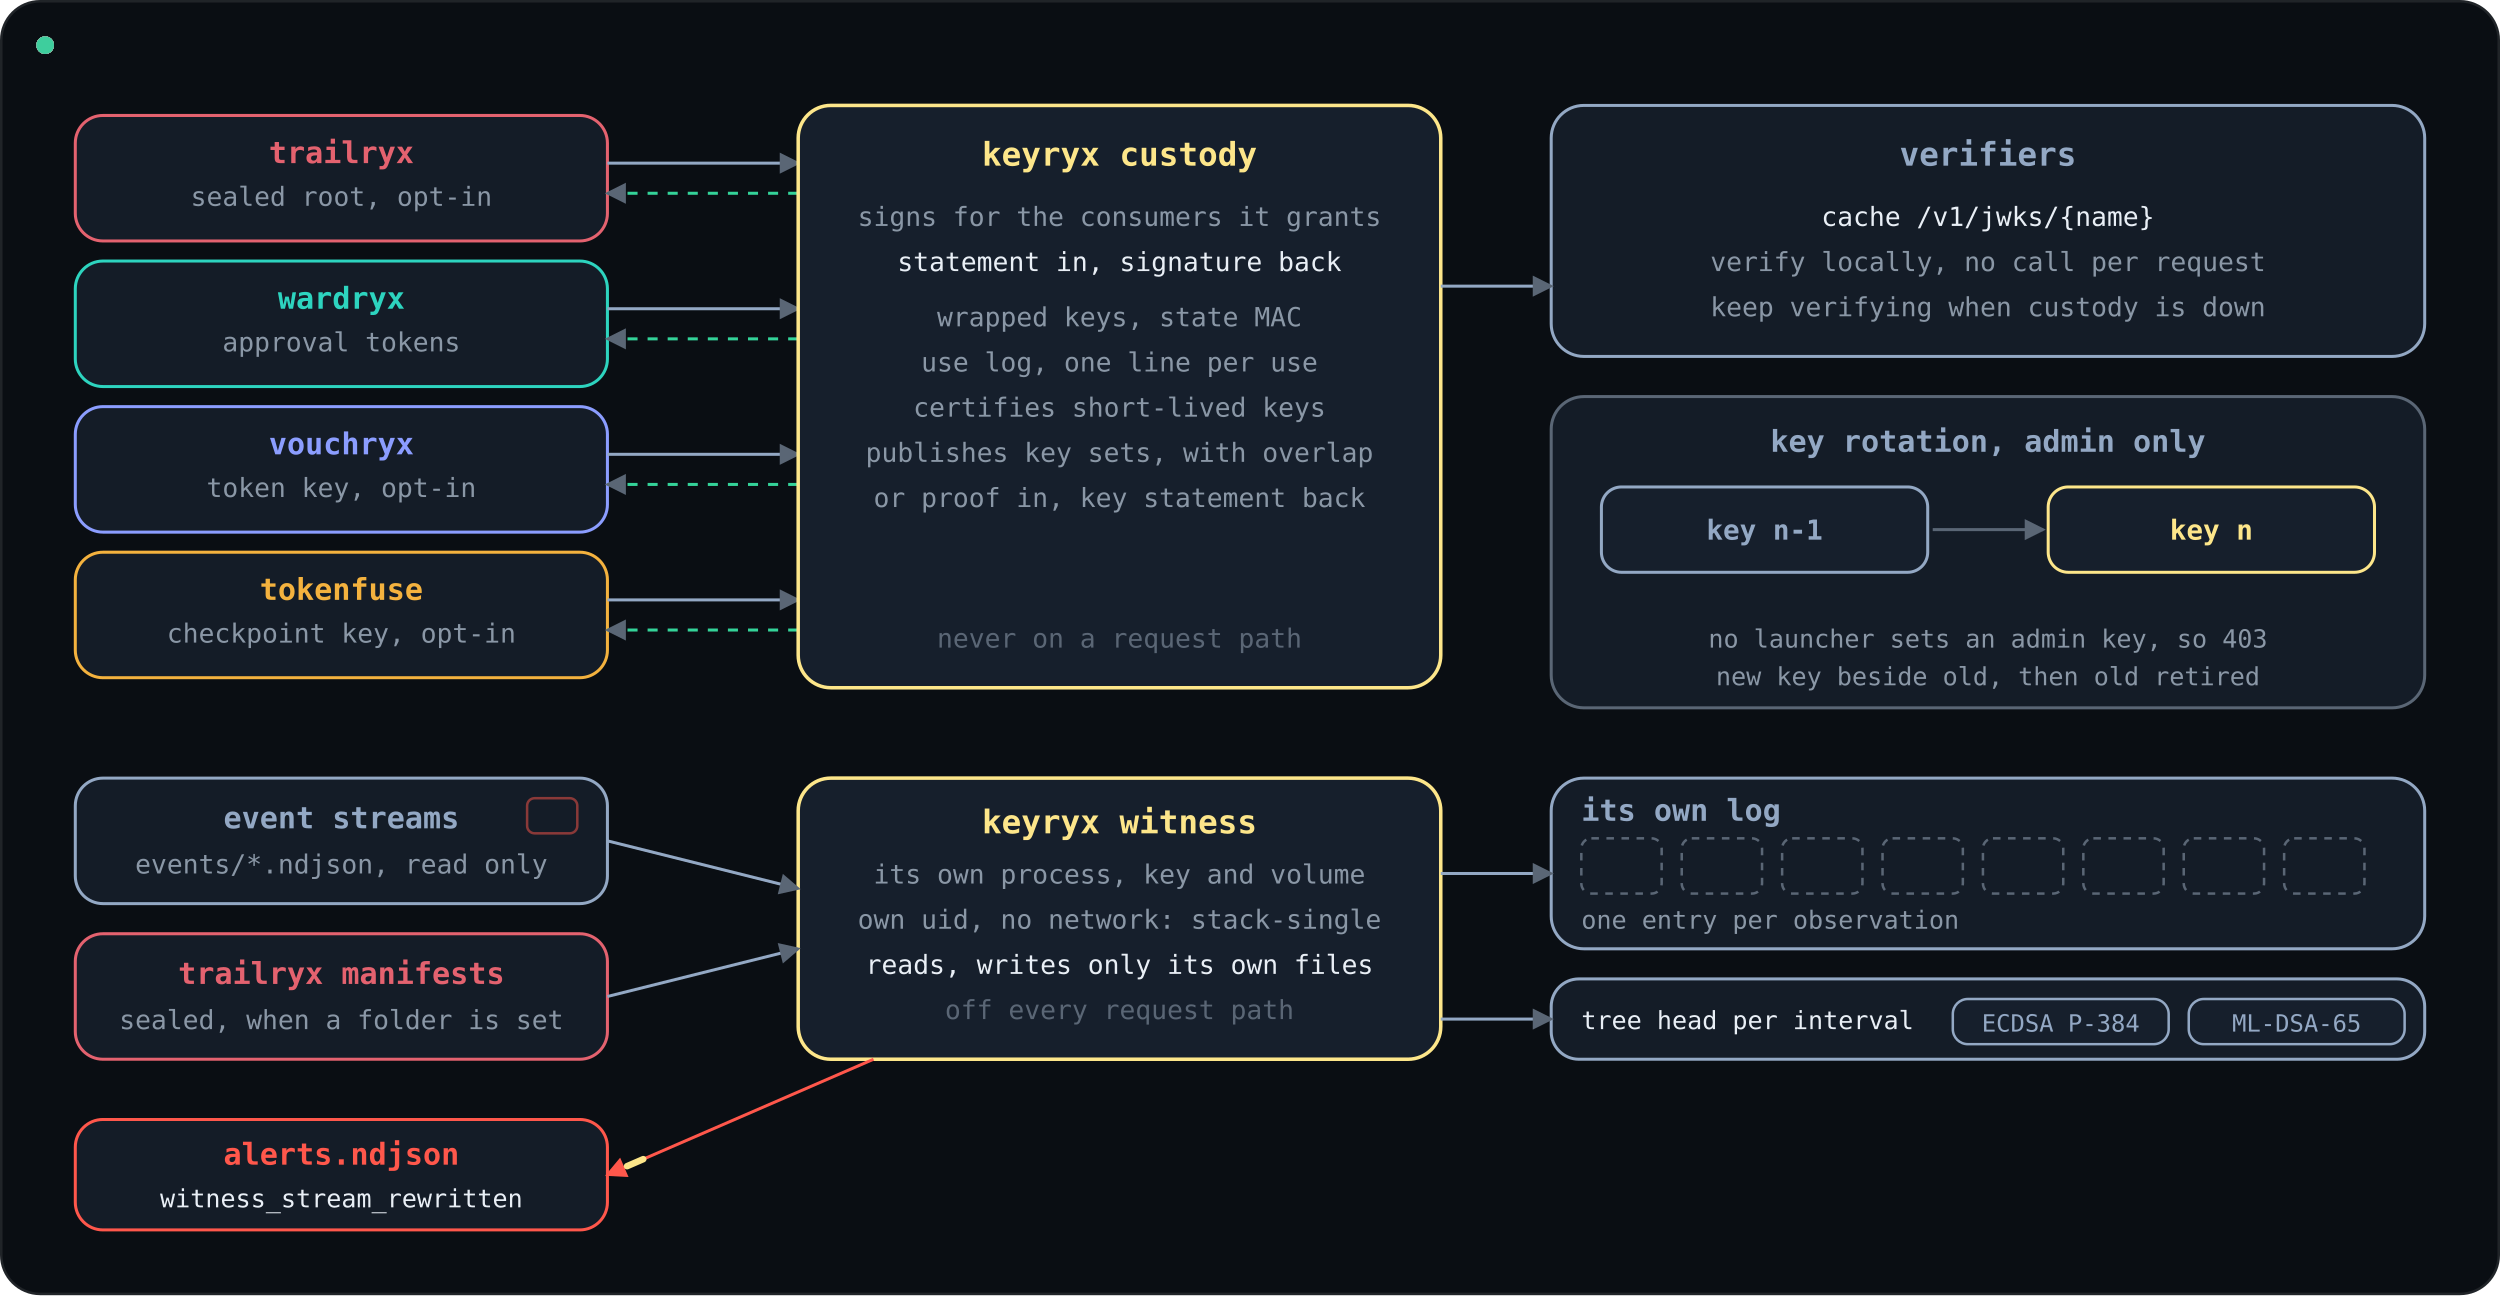
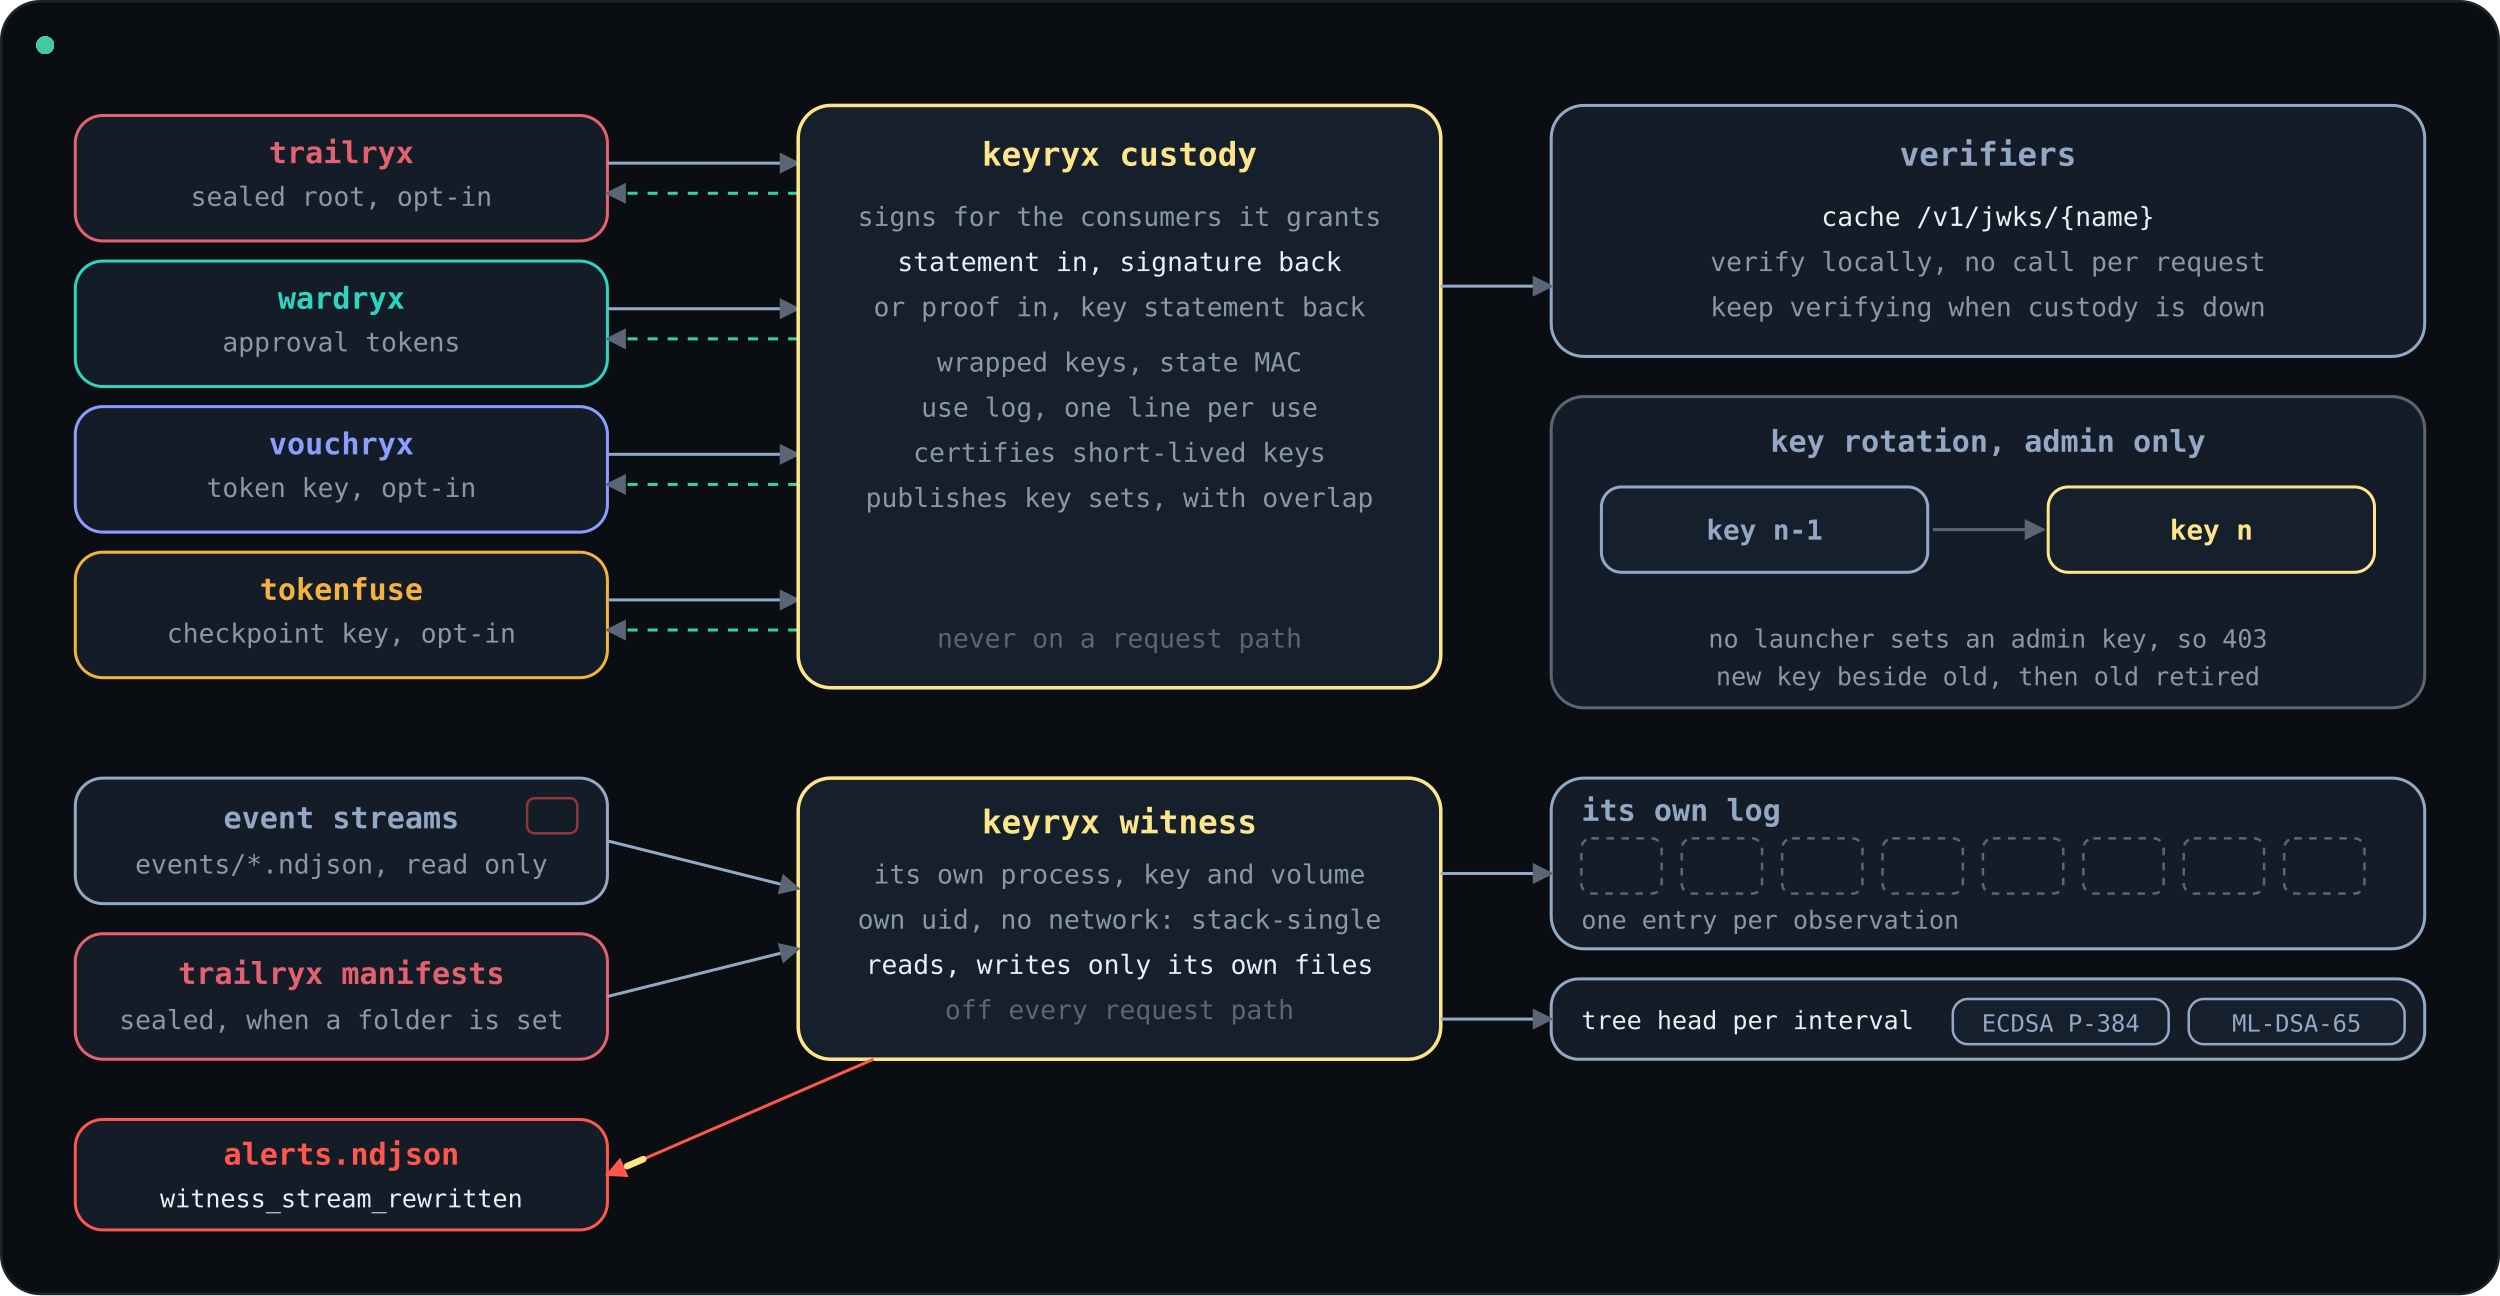
<svg xmlns="http://www.w3.org/2000/svg" viewBox="-18 -18 996 516" width="996" height="516" role="img" aria-label="Keyryx: custody signs for granted consumers and publishes key sets, and a read-only witness signs its tree heads and reports a rewritten stream">
+   <style>@media (prefers-reduced-motion: reduce){.rd-anim{display:none}}</style>
  <rect x="-18" y="-18" width="996" height="516" rx="16" fill="#0A0E13" />
  <rect x="-17.5" y="-17.5" width="995" height="515" rx="15.5" fill="none" stroke="rgba(255,255,255,.09)" />
  <defs>
    <marker id="kx-a" viewBox="0 0 8 8" refX="7" refY="4" markerWidth="7" markerHeight="7" orient="auto">
      <path d="M0 0 L8 4 L0 8 z" fill="#5A6675" />
    </marker>
    <marker id="kx-r" viewBox="0 0 8 8" refX="7" refY="4" markerWidth="7" markerHeight="7" orient="auto">
      <path d="M0 0 L8 4 L0 8 z" fill="#FF574B" />
    </marker>
    <style>
            .kx-t{font-family:ui-monospace,Menlo,monospace}
            @media (prefers-reduced-motion: reduce){
              .kx-anim{display:none}
            }
          </style>
  </defs>
  <g class="kx-t" text-anchor="middle">
    <rect x="12" y="28" width="212" height="50" rx="11" fill="#141C27" stroke="#E4626F" stroke-width="1.2" />
    <text x="118" y="47" fill="#E4626F" font-size="12" font-weight="700">trailryx</text>
    <text x="118" y="64" fill="#8A97A6" font-size="10.5">sealed root, opt-in</text>
    <rect x="12" y="86" width="212" height="50" rx="11" fill="#141C27" stroke="#2DD4BF" stroke-width="1.2" />
    <text x="118" y="105" fill="#2DD4BF" font-size="12" font-weight="700">wardryx</text>
    <text x="118" y="122" fill="#8A97A6" font-size="10.5">approval tokens</text>
    <rect x="12" y="144" width="212" height="50" rx="11" fill="#141C27" stroke="#8B9DFF" stroke-width="1.2" />
    <text x="118" y="163" fill="#8B9DFF" font-size="12" font-weight="700">vouchryx</text>
    <text x="118" y="180" fill="#8A97A6" font-size="10.5">token key, opt-in</text>
    <rect x="12" y="202" width="212" height="50" rx="11" fill="#141C27" stroke="#F4B23E" stroke-width="1.2" />
    <text x="118" y="221" fill="#F4B23E" font-size="12" font-weight="700">tokenfuse</text>
    <text x="118" y="238" fill="#8A97A6" font-size="10.5">checkpoint key, opt-in</text>
    <path d="M224 47 L300 47" stroke="#93A8C4" stroke-width="1.2" fill="none" marker-end="url(#kx-a)" />
    <path d="M300 59 L224 59" stroke="#34D399" stroke-width="1.2" fill="none" stroke-dasharray="4 4" marker-end="url(#kx-a)" />
    <path d="M224 105 L300 105" stroke="#93A8C4" stroke-width="1.2" fill="none" marker-end="url(#kx-a)" />
    <path d="M300 117 L224 117" stroke="#34D399" stroke-width="1.2" fill="none" stroke-dasharray="4 4" marker-end="url(#kx-a)" />
    <path d="M224 163 L300 163" stroke="#93A8C4" stroke-width="1.2" fill="none" marker-end="url(#kx-a)" />
    <path d="M300 175 L224 175" stroke="#34D399" stroke-width="1.2" fill="none" stroke-dasharray="4 4" marker-end="url(#kx-a)" />
    <path d="M224 221 L300 221" stroke="#93A8C4" stroke-width="1.2" fill="none" marker-end="url(#kx-a)" />
    <path d="M300 233 L224 233" stroke="#34D399" stroke-width="1.2" fill="none" stroke-dasharray="4 4" marker-end="url(#kx-a)" />
-     <rect x="300" y="24" width="256" height="232" rx="13" fill="#161F2C" stroke="#FDE68A" stroke-width="1.4">
-       <animate attributeName="stroke-opacity" values="1;.45;1" dur="3.4s" repeatCount="indefinite" />
+     <rect x="300" y="24" width="256" height="232" rx="13" fill="#161F2C" stroke="#FDE68A" stroke-width="1.4" />
+     <rect x="300" y="24" width="256" height="232" rx="13" fill="none" stroke="#0A0E13" stroke-width="1.6" class="rd-anim" opacity="0">
+       <animate attributeName="opacity" values="0;.55;0" dur="3.4s" repeatCount="indefinite" />
    </rect>
    <text x="428" y="48" fill="#FDE68A" font-size="13" font-weight="700">keyryx custody</text>
    <text x="428" y="72" fill="#8A97A6" font-size="10.5">signs for the consumers it grants</text>
    <text x="428" y="90" fill="#E9EFF6" font-size="10.5">statement in, signature back</text>
-     <text x="428" y="112" fill="#8A97A6" font-size="10.5">wrapped keys, state MAC</text>
-     <text x="428" y="130" fill="#8A97A6" font-size="10.5">use log, one line per use</text>
-     <text x="428" y="148" fill="#8A97A6" font-size="10.5">certifies short-lived keys</text>
-     <text x="428" y="166" fill="#8A97A6" font-size="10.5">publishes key sets, with overlap</text>
-     <text x="428" y="184" fill="#8A97A6" font-size="10.5">or proof in, key statement back</text>
+     <text x="428" y="108" fill="#8A97A6" font-size="10.5">or proof in, key statement back</text>
+     <text x="428" y="130" fill="#8A97A6" font-size="10.5">wrapped keys, state MAC</text>
+     <text x="428" y="148" fill="#8A97A6" font-size="10.5">use log, one line per use</text>
+     <text x="428" y="166" fill="#8A97A6" font-size="10.5">certifies short-lived keys</text>
+     <text x="428" y="184" fill="#8A97A6" font-size="10.5">publishes key sets, with overlap</text>
    <text x="428" y="240" fill="#5A6675" font-size="10.5">never on a request path</text>
    <rect x="600" y="24" width="348" height="100" rx="13" fill="#141C27" stroke="#93A8C4" stroke-width="1.2" />
    <text x="774" y="48" fill="#93A8C4" font-size="13" font-weight="700">verifiers</text>
    <text x="774" y="72" fill="#E9EFF6" font-size="10.5">cache /v1/jwks/{name}</text>
    <text x="774" y="90" fill="#8A97A6" font-size="10.5">verify locally, no call per request</text>
    <text x="774" y="108" fill="#8A97A6" font-size="10.5">keep verifying when custody is down</text>
    <path d="M556 96 L600 96" stroke="#93A8C4" stroke-width="1.2" fill="none" marker-end="url(#kx-a)" />
    <rect x="600" y="140" width="348" height="124" rx="13" fill="#141C27" stroke="#5A6675" stroke-width="1.2" />
    <text x="774" y="162" fill="#93A8C4" font-size="12" font-weight="700">key rotation, admin only</text>
    <rect x="620" y="176" width="130" height="34" rx="8" fill="#161F2C" stroke="#93A8C4" stroke-width="1.2" />
    <rect x="798" y="176" width="130" height="34" rx="8" fill="#161F2C" stroke="#FDE68A" stroke-width="1.2" />
    <text x="685" y="197" fill="#93A8C4" font-size="11" font-weight="700">key n-1</text>
    <text x="863" y="197" fill="#FDE68A" font-size="11" font-weight="700">key n</text>
    <path d="M752 193 L796 193" stroke="#5A6675" stroke-width="1.2" fill="none" marker-end="url(#kx-a)" />
    <text x="774" y="240" fill="#8A97A6" font-size="10">no launcher sets an admin key, so 403</text>
    <text x="774" y="255" fill="#8A97A6" font-size="10">new key beside old, then old retired</text>
    <rect x="12" y="292" width="212" height="50" rx="11" fill="#141C27" stroke="#93A8C4" stroke-width="1.2" />
    <text x="118" y="312" fill="#93A8C4" font-size="12" font-weight="700">event streams</text>
    <text x="118" y="330" fill="#8A97A6" font-size="10.5">events/*.ndjson, read only</text>
    <rect x="192" y="300" width="20" height="14" rx="3" fill="none" stroke="#FF574B" stroke-width="1" stroke-opacity=".5" />
    <rect x="12" y="354" width="212" height="50" rx="11" fill="#141C27" stroke="#E4626F" stroke-width="1.2" />
    <text x="118" y="374" fill="#E4626F" font-size="12" font-weight="700">trailryx manifests</text>
    <text x="118" y="392" fill="#8A97A6" font-size="10.5">sealed, when a folder is set</text>
    <rect x="300" y="292" width="256" height="112" rx="13" fill="#161F2C" stroke="#FDE68A" stroke-width="1.4" />
    <text x="428" y="314" fill="#FDE68A" font-size="13" font-weight="700">keyryx witness</text>
    <text x="428" y="334" fill="#8A97A6" font-size="10.5">its own process, key and volume</text>
    <text x="428" y="352" fill="#8A97A6" font-size="10.5">own uid, no network: stack-single</text>
    <text x="428" y="370" fill="#E9EFF6" font-size="10.5">reads, writes only its own files</text>
    <text x="428" y="388" fill="#5A6675" font-size="10.5">off every request path</text>
    <path d="M224 317 L300 336" stroke="#93A8C4" stroke-width="1.2" fill="none" marker-end="url(#kx-a)" />
    <path d="M224 379 L300 360" stroke="#93A8C4" stroke-width="1.2" fill="none" marker-end="url(#kx-a)" />
    <rect x="600" y="292" width="348" height="68" rx="13" fill="#141C27" stroke="#93A8C4" stroke-width="1.2" />
    <text x="612" y="309" fill="#93A8C4" font-size="12" font-weight="700" text-anchor="start">its own log</text>
    <rect x="612" y="316" width="32" height="22" rx="4" fill="none" stroke="#5A6675" stroke-dasharray="3 3" />
    <rect x="652" y="316" width="32" height="22" rx="4" fill="none" stroke="#5A6675" stroke-dasharray="3 3" />
    <rect x="692" y="316" width="32" height="22" rx="4" fill="none" stroke="#5A6675" stroke-dasharray="3 3" />
    <rect x="732" y="316" width="32" height="22" rx="4" fill="none" stroke="#5A6675" stroke-dasharray="3 3" />
    <rect x="772" y="316" width="32" height="22" rx="4" fill="none" stroke="#5A6675" stroke-dasharray="3 3" />
    <rect x="812" y="316" width="32" height="22" rx="4" fill="none" stroke="#5A6675" stroke-dasharray="3 3" />
    <rect x="852" y="316" width="32" height="22" rx="4" fill="none" stroke="#5A6675" stroke-dasharray="3 3" />
    <rect x="892" y="316" width="32" height="22" rx="4" fill="none" stroke="#5A6675" stroke-dasharray="3 3" />
    <text x="612" y="352" fill="#8A97A6" font-size="10" text-anchor="start">one entry per observation</text>
    <path d="M556 330 L600 330" stroke="#93A8C4" stroke-width="1.2" fill="none" marker-end="url(#kx-a)" />
    <rect x="600" y="372" width="348" height="32" rx="11" fill="#141C27" stroke="#93A8C4" stroke-width="1.2" />
    <text x="612" y="392" fill="#E9EFF6" font-size="10" text-anchor="start">tree head per interval</text>
    <rect x="760" y="380" width="86" height="18" rx="6" fill="#161F2C" stroke="#93A8C4" stroke-width="1" />
    <rect x="854" y="380" width="86" height="18" rx="6" fill="#161F2C" stroke="#93A8C4" stroke-width="1" />
    <text x="803" y="393" fill="#93A8C4" font-size="9.5">ECDSA P-384</text>
    <text x="897" y="393" fill="#93A8C4" font-size="9.5">ML-DSA-65</text>
    <path d="M556 388 L600 388" stroke="#93A8C4" stroke-width="1.2" fill="none" marker-end="url(#kx-a)" />
    <rect x="12" y="428" width="212" height="44" rx="11" fill="#141C27" stroke="#FF574B" stroke-width="1.2" />
    <text x="118" y="446" fill="#FF574B" font-size="12" font-weight="700">alerts.ndjson</text>
    <text x="118" y="463" fill="#E9EFF6" font-size="10">witness_stream_rewritten</text>
    <path d="M330 404 L224 450" stroke="#FF574B" stroke-width="1.2" fill="none" marker-end="url(#kx-r)" />
    <g class="kx-anim">
      <circle r="3.5" fill="#E4626F" opacity=".9">
        <animateMotion path="M224 47 L300 47" dur="3.2s" repeatCount="indefinite" keyPoints="0;1" keyTimes="0;1" calcMode="linear" />
      </circle>
      <circle r="3.5" fill="#34D399" opacity=".9">
        <animateMotion path="M300 59 L224 59" dur="4.8s" repeatCount="indefinite" keyPoints="0;0;1" keyTimes="0;0.333;1" calcMode="linear" />
      </circle>
      <circle r="3.5" fill="#2DD4BF" opacity=".9">
        <animateMotion path="M224 105 L300 105" dur="4s" repeatCount="indefinite" keyPoints="0;0;1" keyTimes="0;0.2;1" calcMode="linear" />
      </circle>
      <circle r="3.5" fill="#34D399" opacity=".9">
        <animateMotion path="M300 117 L224 117" dur="5.6s" repeatCount="indefinite" keyPoints="0;0;1" keyTimes="0;0.429;1" calcMode="linear" />
      </circle>
      <circle r="3.5" fill="#8B9DFF" opacity=".9">
        <animateMotion path="M224 163 L300 163" dur="4.8s" repeatCount="indefinite" keyPoints="0;0;1" keyTimes="0;0.333;1" calcMode="linear" />
      </circle>
      <circle r="3.5" fill="#34D399" opacity=".9">
        <animateMotion path="M300 175 L224 175" dur="6.4s" repeatCount="indefinite" keyPoints="0;0;1" keyTimes="0;0.5;1" calcMode="linear" />
      </circle>
      <circle r="3.5" fill="#F4B23E" opacity=".9">
        <animateMotion path="M224 221 L300 221" dur="5.6s" repeatCount="indefinite" keyPoints="0;0;1" keyTimes="0;0.429;1" calcMode="linear" />
      </circle>
      <circle r="3.5" fill="#34D399" opacity=".9">
        <animateMotion path="M300 233 L224 233" dur="7.2s" repeatCount="indefinite" keyPoints="0;0;1" keyTimes="0;0.556;1" calcMode="linear" />
      </circle>
      <circle r="3.5" fill="#FDE68A" opacity=".9">
        <animateMotion path="M556 96 L600 96" dur="3.4s" repeatCount="indefinite" keyPoints="0;0;1" keyTimes="0;0.118;1" calcMode="linear" />
      </circle>
      <circle r="3.5" fill="#93A8C4" opacity=".9">
        <animateMotion path="M224 317 L300 336" dur="3.4s" repeatCount="indefinite" keyPoints="0;1" keyTimes="0;1" calcMode="linear" />
      </circle>
      <circle r="3.5" fill="#E4626F" opacity=".9">
        <animateMotion path="M224 379 L300 360" dur="5.1s" repeatCount="indefinite" keyPoints="0;0;1" keyTimes="0;0.333;1" calcMode="linear" />
      </circle>
      <circle r="3.5" fill="#93A8C4" opacity=".9">
        <animateMotion path="M556 330 L600 330" dur="4.0s" repeatCount="indefinite" keyPoints="0;1" keyTimes="0;1" calcMode="linear" />
      </circle>
      <circle r="3.5" fill="#34D399" opacity=".9">
        <animateMotion path="M556 388 L600 388" dur="6s" repeatCount="indefinite" keyPoints="0;0;1" keyTimes="0;0.333;1" calcMode="linear" />
      </circle>
      <rect x="612" y="316" width="32" height="22" rx="4" fill="#93A8C4" fill-opacity=".35" stroke="#93A8C4" opacity="0">
        <animate attributeName="opacity" values="0;0;1;1" keyTimes="0;0.001;0.011;1" dur="12s" repeatCount="indefinite" />
      </rect>
      <rect x="652" y="316" width="32" height="22" rx="4" fill="#93A8C4" fill-opacity=".35" stroke="#93A8C4" opacity="0">
        <animate attributeName="opacity" values="0;0;1;1" keyTimes="0;0.101;0.111;1" dur="12s" repeatCount="indefinite" />
      </rect>
      <rect x="692" y="316" width="32" height="22" rx="4" fill="#93A8C4" fill-opacity=".35" stroke="#93A8C4" opacity="0">
        <animate attributeName="opacity" values="0;0;1;1" keyTimes="0;0.201;0.211;1" dur="12s" repeatCount="indefinite" />
      </rect>
      <rect x="732" y="316" width="32" height="22" rx="4" fill="#93A8C4" fill-opacity=".35" stroke="#93A8C4" opacity="0">
        <animate attributeName="opacity" values="0;0;1;1" keyTimes="0;0.301;0.311;1" dur="12s" repeatCount="indefinite" />
      </rect>
      <rect x="772" y="316" width="32" height="22" rx="4" fill="#93A8C4" fill-opacity=".35" stroke="#93A8C4" opacity="0">
        <animate attributeName="opacity" values="0;0;1;1" keyTimes="0;0.401;0.411;1" dur="12s" repeatCount="indefinite" />
      </rect>
      <rect x="812" y="316" width="32" height="22" rx="4" fill="#93A8C4" fill-opacity=".35" stroke="#93A8C4" opacity="0">
        <animate attributeName="opacity" values="0;0;1;1" keyTimes="0;0.501;0.511;1" dur="12s" repeatCount="indefinite" />
      </rect>
      <rect x="852" y="316" width="32" height="22" rx="4" fill="#93A8C4" fill-opacity=".35" stroke="#93A8C4" opacity="0">
        <animate attributeName="opacity" values="0;0;1;1" keyTimes="0;0.601;0.611;1" dur="12s" repeatCount="indefinite" />
      </rect>
      <rect x="892" y="316" width="32" height="22" rx="4" fill="#93A8C4" fill-opacity=".35" stroke="#93A8C4" opacity="0">
        <animate attributeName="opacity" values="0;0;1;1" keyTimes="0;0.701;0.711;1" dur="12s" repeatCount="indefinite" />
      </rect>
      <rect x="192" y="300" width="20" height="14" rx="3" fill="#FF574B" opacity="0">
        <animate attributeName="opacity" values="0;0.95;0.95;0" keyTimes="0;0.06;0.22;0.3" dur="12s" repeatCount="indefinite" />
      </rect>
      <circle r="4" fill="#FF574B" opacity="0">
        <animate attributeName="opacity" values="0;0.95;0.95;0" keyTimes="0;0.04;0.5;0.52" dur="12s" repeatCount="indefinite" />
        <animateMotion dur="12s" repeatCount="indefinite" keyPoints="0;1" keyTimes="0;1" calcMode="linear" path="M202 307 L300 336 L330 404 L224 450" />
      </circle>
      <rect x="12" y="428" width="212" height="44" rx="11" fill="none" stroke="#93A8C4" stroke-width="1.6" opacity="0">
        <animate attributeName="opacity" values="0;0;1;1;0" keyTimes="0;0.55;0.6;0.9;0.95" dur="12s" repeatCount="indefinite" />
      </rect>
      <rect x="620" y="176" width="130" height="34" rx="8" fill="none" stroke="#93A8C4" stroke-width="1.2" stroke-dasharray="4 3" opacity="0">
        <animate attributeName="opacity" values="0;0;1;1;0" keyTimes="0;0.5;0.56;0.92;0.97" dur="12s" repeatCount="indefinite" />
      </rect>
    </g>
  </g>
-   <g fill="none">
+   <g fill="none" class="rd-anim">
    <path d="M224 47 L300 47" fill="none" pathLength="100" stroke="#FDE68A" stroke-width="2.6" stroke-linecap="round" stroke-dasharray="7 100" stroke-dashoffset="7">
      <animate attributeName="stroke-dashoffset" from="7" to="-100" dur="2.4s" begin="-0.00s" repeatCount="indefinite" />
    </path>
    <path d="M300 59 L224 59" fill="none" pathLength="100" stroke="#FDE68A" stroke-width="2.6" stroke-linecap="round" stroke-dasharray="7 100" stroke-dashoffset="7">
      <animate attributeName="stroke-dashoffset" from="7" to="-100" dur="2.4s" begin="-0.37s" repeatCount="indefinite" />
    </path>
    <path d="M224 105 L300 105" fill="none" pathLength="100" stroke="#FDE68A" stroke-width="2.6" stroke-linecap="round" stroke-dasharray="7 100" stroke-dashoffset="7">
      <animate attributeName="stroke-dashoffset" from="7" to="-100" dur="2.4s" begin="-0.74s" repeatCount="indefinite" />
    </path>
    <path d="M300 117 L224 117" fill="none" pathLength="100" stroke="#FDE68A" stroke-width="2.6" stroke-linecap="round" stroke-dasharray="7 100" stroke-dashoffset="7">
      <animate attributeName="stroke-dashoffset" from="7" to="-100" dur="2.4s" begin="-1.11s" repeatCount="indefinite" />
    </path>
    <path d="M224 163 L300 163" fill="none" pathLength="100" stroke="#FDE68A" stroke-width="2.6" stroke-linecap="round" stroke-dasharray="7 100" stroke-dashoffset="7">
      <animate attributeName="stroke-dashoffset" from="7" to="-100" dur="2.4s" begin="-1.48s" repeatCount="indefinite" />
    </path>
    <path d="M300 175 L224 175" fill="none" pathLength="100" stroke="#FDE68A" stroke-width="2.6" stroke-linecap="round" stroke-dasharray="7 100" stroke-dashoffset="7">
      <animate attributeName="stroke-dashoffset" from="7" to="-100" dur="2.4s" begin="-1.85s" repeatCount="indefinite" />
    </path>
    <path d="M224 221 L300 221" fill="none" pathLength="100" stroke="#FDE68A" stroke-width="2.6" stroke-linecap="round" stroke-dasharray="7 100" stroke-dashoffset="7">
      <animate attributeName="stroke-dashoffset" from="7" to="-100" dur="2.4s" begin="-2.22s" repeatCount="indefinite" />
    </path>
    <path d="M300 233 L224 233" fill="none" pathLength="100" stroke="#FDE68A" stroke-width="2.6" stroke-linecap="round" stroke-dasharray="7 100" stroke-dashoffset="7">
      <animate attributeName="stroke-dashoffset" from="7" to="-100" dur="2.4s" begin="-2.59s" repeatCount="indefinite" />
    </path>
    <path d="M556 96 L600 96" fill="none" pathLength="100" stroke="#FDE68A" stroke-width="2.6" stroke-linecap="round" stroke-dasharray="7 100" stroke-dashoffset="7">
      <animate attributeName="stroke-dashoffset" from="7" to="-100" dur="2.4s" begin="-2.96s" repeatCount="indefinite" />
    </path>
    <path d="M752 193 L796 193" fill="none" pathLength="100" stroke="#FDE68A" stroke-width="2.6" stroke-linecap="round" stroke-dasharray="7 100" stroke-dashoffset="7">
      <animate attributeName="stroke-dashoffset" from="7" to="-100" dur="2.4s" begin="-3.33s" repeatCount="indefinite" />
    </path>
    <path d="M224 317 L300 336" fill="none" pathLength="100" stroke="#FDE68A" stroke-width="2.6" stroke-linecap="round" stroke-dasharray="7 100" stroke-dashoffset="7">
      <animate attributeName="stroke-dashoffset" from="7" to="-100" dur="2.4s" begin="-3.70s" repeatCount="indefinite" />
    </path>
    <path d="M224 379 L300 360" fill="none" pathLength="100" stroke="#FDE68A" stroke-width="2.6" stroke-linecap="round" stroke-dasharray="7 100" stroke-dashoffset="7">
      <animate attributeName="stroke-dashoffset" from="7" to="-100" dur="2.4s" begin="-4.07s" repeatCount="indefinite" />
    </path>
    <path d="M556 330 L600 330" fill="none" pathLength="100" stroke="#FDE68A" stroke-width="2.6" stroke-linecap="round" stroke-dasharray="7 100" stroke-dashoffset="7">
      <animate attributeName="stroke-dashoffset" from="7" to="-100" dur="2.4s" begin="-4.44s" repeatCount="indefinite" />
    </path>
    <path d="M556 388 L600 388" fill="none" pathLength="100" stroke="#FDE68A" stroke-width="2.6" stroke-linecap="round" stroke-dasharray="7 100" stroke-dashoffset="7">
      <animate attributeName="stroke-dashoffset" from="7" to="-100" dur="2.4s" begin="-4.81s" repeatCount="indefinite" />
    </path>
    <path d="M330 404 L224 450" fill="none" pathLength="100" stroke="#FDE68A" stroke-width="2.6" stroke-linecap="round" stroke-dasharray="7 100" stroke-dashoffset="7">
      <animate attributeName="stroke-dashoffset" from="7" to="-100" dur="2.4s" begin="-5.18s" repeatCount="indefinite" />
    </path>
  </g>
</svg>
